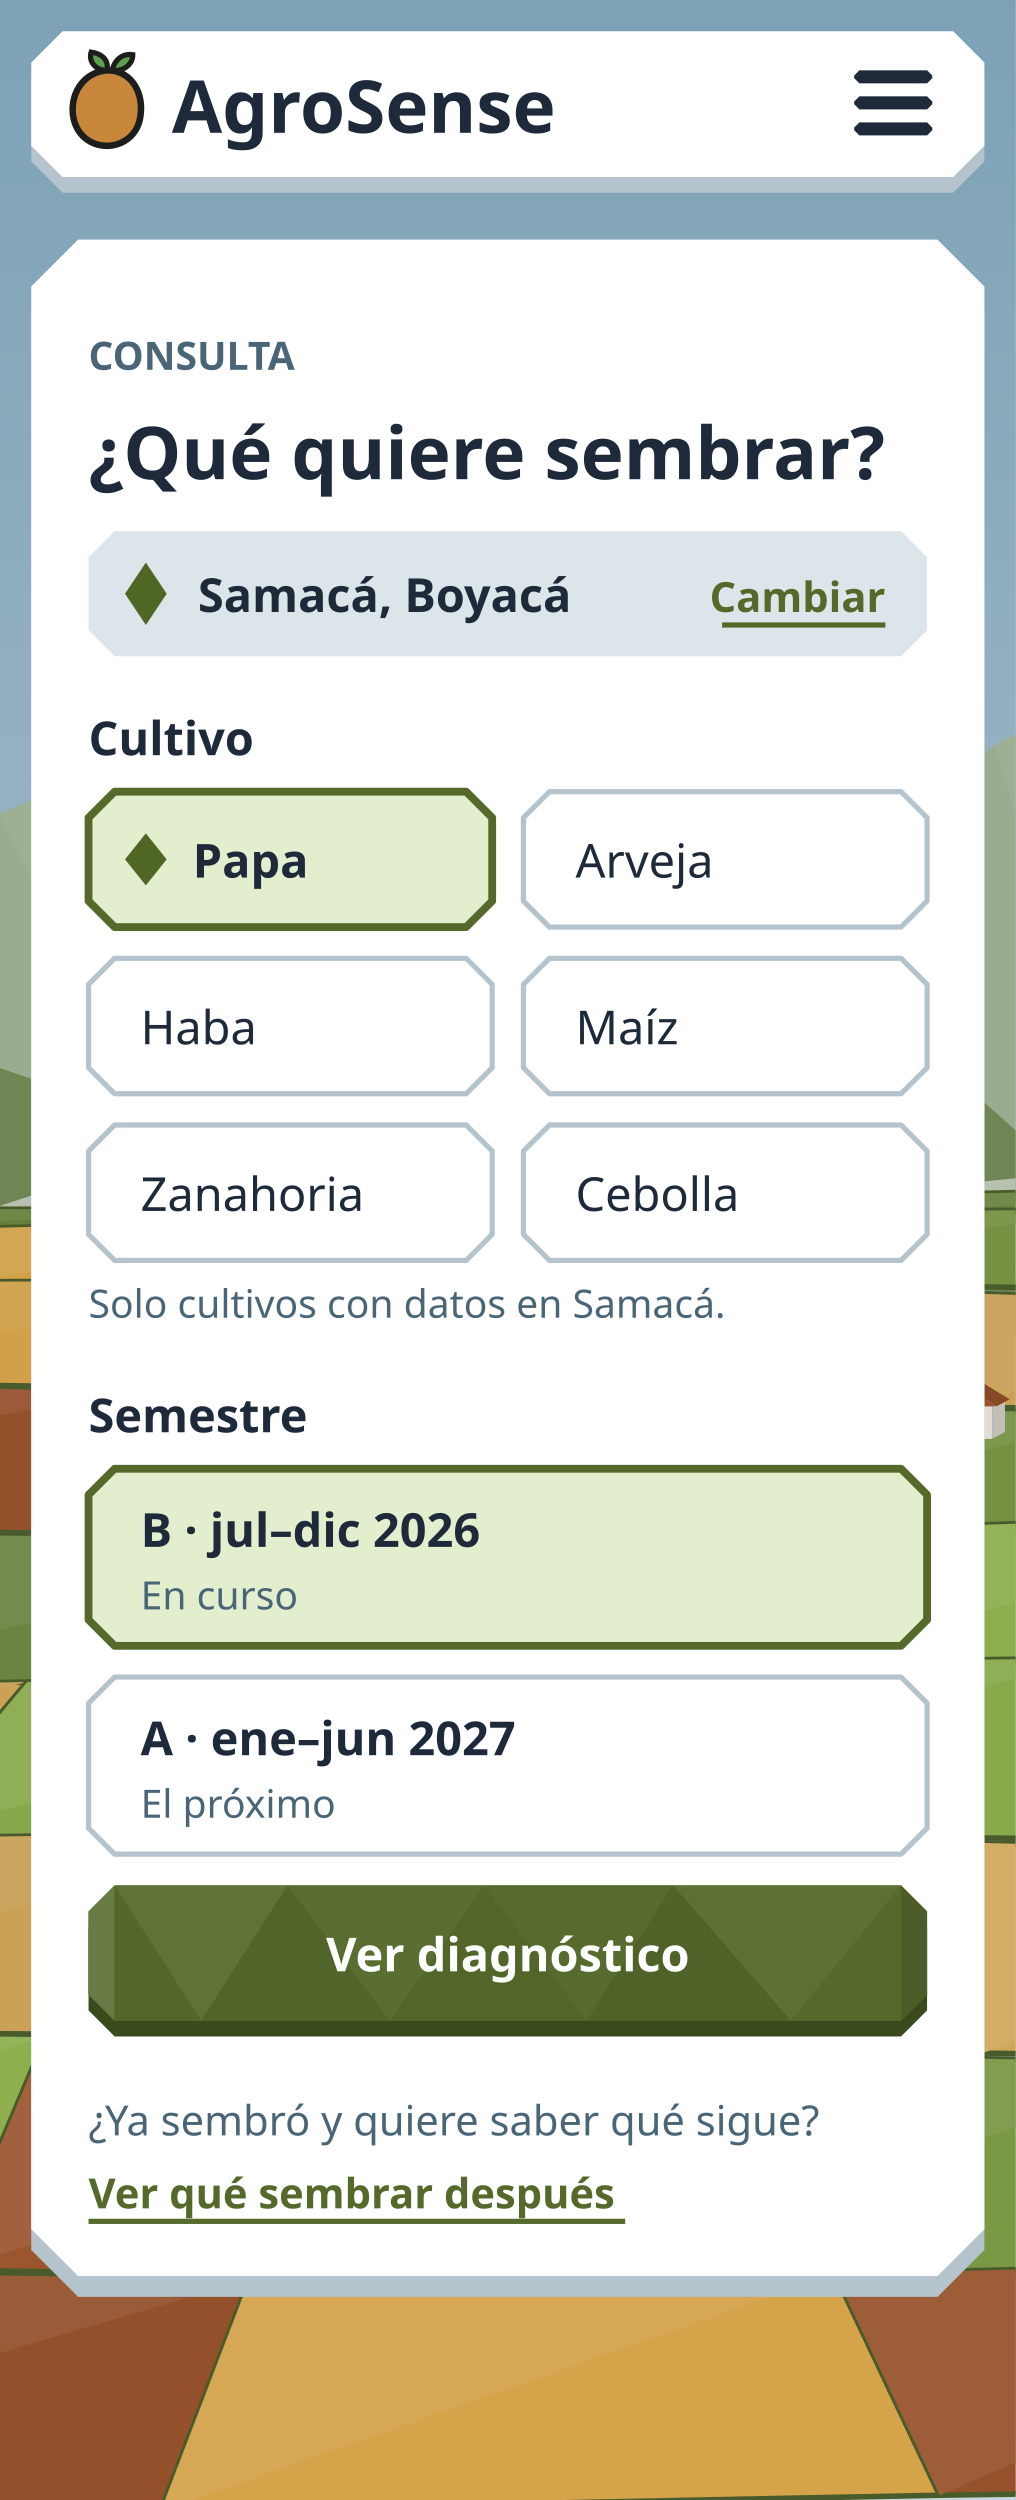
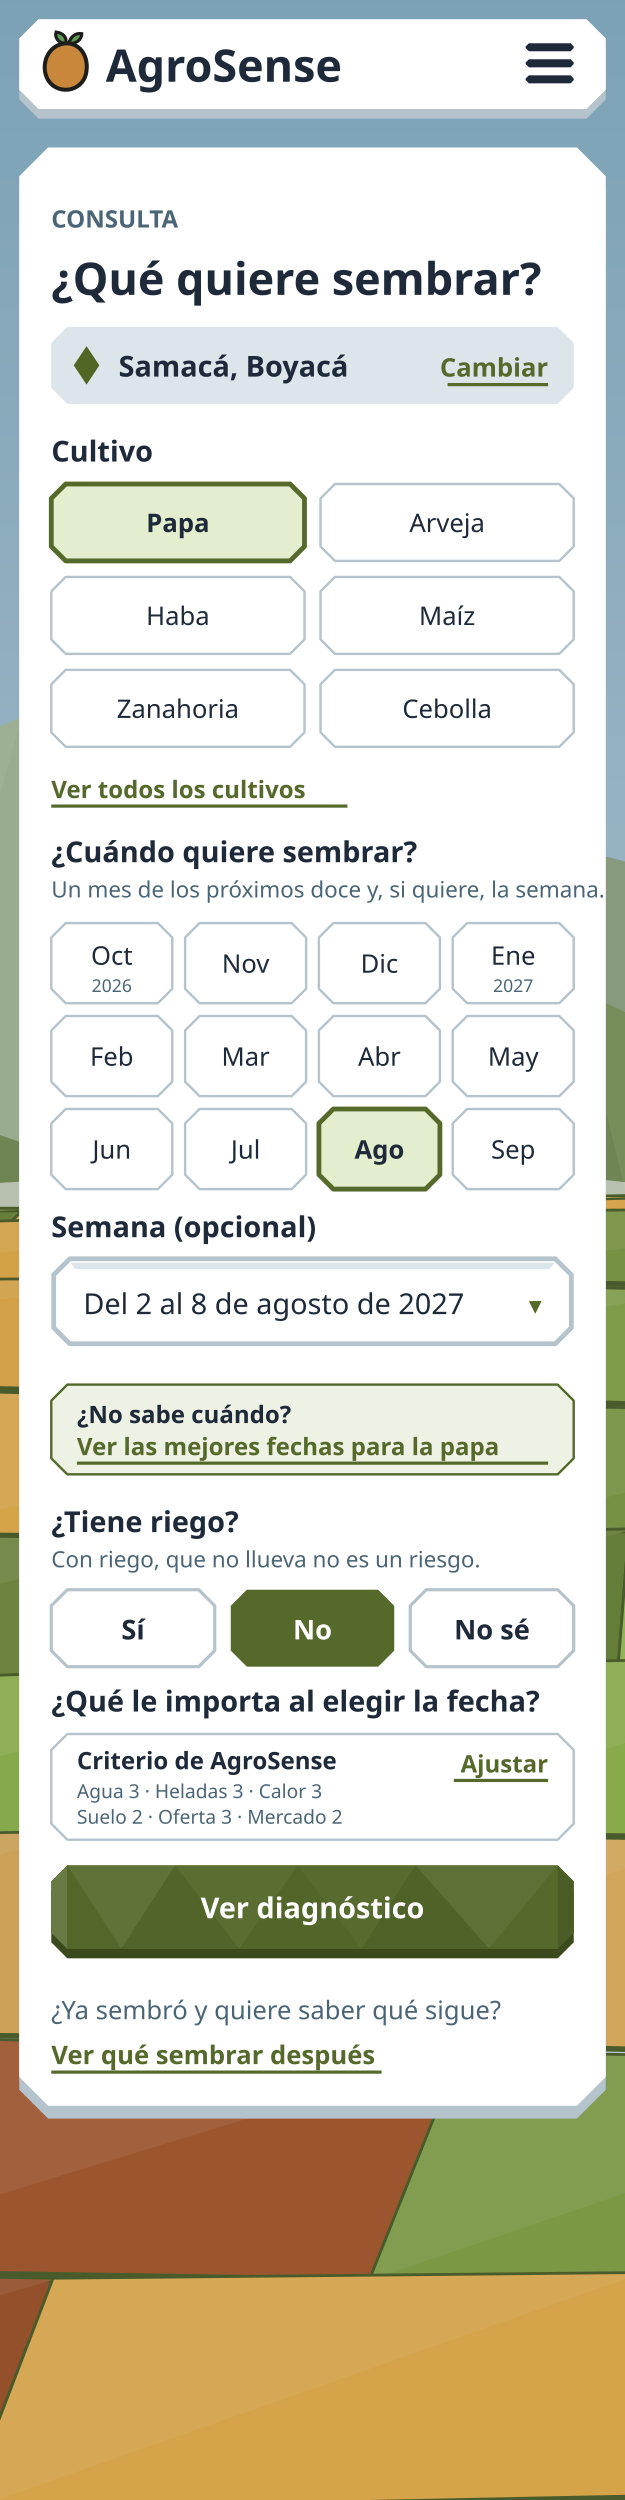
- <svg xmlns="http://www.w3.org/2000/svg" width="390" height="960" viewBox="0 0 390 960">
-   <rect width="390" height="960" fill="#8FA9B8" />
+ <svg xmlns="http://www.w3.org/2000/svg" width="390" height="1560" viewBox="0 0 390 1560">
+   <rect width="390" height="1560" fill="#8FA9B8" />
  <defs>
    <clipPath id="recorte-elegir-m">
-       <rect width="390" height="960" />
+       <rect width="390" height="1560" />
    </clipPath>
  </defs>
  <g id="fondo" clip-path="url(#recorte-elegir-m)">
-     <g transform="translate(-573 0) scale(1.06667)">
+     <g transform="translate(-1053 0) scale(1.73333)">
      <g id="cielo">
        <defs>
          <linearGradient id="cielo-municipio" x1="0" y1="0" x2="0" y2="1">
            <stop offset="0" stop-color="#86AEC3" />
            <stop offset="1" stop-color="#DCE9EF" />
          </linearGradient>
        </defs>
        <rect width="1440" height="900" fill="url(#cielo-municipio)" />
      </g>
      <g id="lejano">
        <polygon points="-40,323.828 23.078,281.624 100.291,252.631 101.238,470 -40,470" fill="#A6BA99" />
        <polygon points="100.291,252.631 196.923,295.241 295.113,347.026 295.113,470 101.238,470" fill="#92A685" />
        <polygon points="23.078,281.624 100.291,252.631 62.158,375.812" fill="#ABBF9F" />
        <polygon points="100.291,252.631 196.923,295.241 149.081,382.62" fill="#9BB18E" />
        <polygon points="295.113,347.026 343.124,289.32 377.168,253.041 379.132,470 295.113,470" fill="#A6BA99" />
        <polygon points="377.168,253.041 422.095,300.617 480.015,331.35 480.015,470 379.132,470" fill="#92A685" />
        <polygon points="343.124,289.32 377.168,253.041 361.128,379.66" fill="#ABBF9F" />
        <polygon points="377.168,253.041 422.095,300.617 400.613,385.309" fill="#9BB18E" />
        <polygon points="480.015,331.35 536.776,293.217 615.067,258.259 626.322,470 480.015,470" fill="#A6BA99" />
        <polygon points="615.067,258.259 740.813,287.113 841.45,312.333 841.45,470 626.322,470" fill="#92A685" />
        <polygon points="536.776,293.217 615.067,258.259 581.549,381.609" fill="#ABBF9F" />
        <polygon points="615.067,258.259 740.813,287.113 683.567,378.557" fill="#9BB18E" />
        <polygon points="841.45,312.333 895.352,268.271 972.155,227.161 953.343,470 841.45,470" fill="#A6BA99" />
        <polygon points="972.155,227.161 1063.47,286.417 1170.51,337.915 1170.51,470 953.343,470" fill="#92A685" />
        <polygon points="895.352,268.271 972.155,227.161 924.347,369.136" fill="#ABBF9F" />
        <polygon points="972.155,227.161 1063.47,286.417 1008.41,378.208" fill="#9BB18E" />
        <polygon points="1170.51,337.915 1236.06,252.661 1290.24,187.129 1270.45,470 1170.51,470" fill="#A6BA99" />
        <polygon points="1290.24,187.129 1387.3,263.802 1480,319.601 1480,470 1270.45,470" fill="#92A685" />
        <polygon points="1236.06,252.661 1290.24,187.129 1253.25,361.33" fill="#ABBF9F" />
        <polygon points="1290.24,187.129 1387.3,263.802 1328.88,366.901" fill="#9BB18E" />
      </g>
      <g id="medio">
        <polygon points="-40,431.055 -5.673,375.053 37.972,325.187 34.044,480 -40,480" fill="#8CA36A" />
        <polygon points="37.972,325.187 66.431,371.348 109.075,414.186 109.075,480 34.044,480" fill="#798F58" />
        <polygon points="-5.673,375.053 37.972,325.187 14.186,427.526" fill="#94A974" />
        <polygon points="37.972,325.187 66.431,371.348 50.238,425.674" fill="#81985E" />
        <polygon points="109.075,414.186 149.958,366.301 192.11,328.904 205.235,480 109.075,480" fill="#8CA36A" />
        <polygon points="192.11,328.904 268.223,380.134 331.75,431.162 331.75,480 205.235,480" fill="#798F58" />
        <polygon points="149.958,366.301 192.11,328.904 177.597,423.15" fill="#94A974" />
        <polygon points="192.11,328.904 268.223,380.134 236.729,430.067" fill="#81985E" />
        <polygon points="331.75,431.162 390.34,391.87 446.311,353.841 461.238,480 331.75,480" fill="#8CA36A" />
        <polygon points="446.311,353.841 526.648,380.898 642.202,420.555 642.202,480 461.238,480" fill="#798F58" />
        <polygon points="390.34,391.87 446.311,353.841 425.789,435.935" fill="#94A974" />
        <polygon points="446.311,353.841 526.648,380.898 493.943,430.449" fill="#81985E" />
        <polygon points="642.202,420.555 735.192,385.892 815.11,356.24 786.577,480 642.202,480" fill="#8CA36A" />
        <polygon points="815.11,356.24 881.085,387.545 931.011,432.194 931.011,480 786.577,480" fill="#798F58" />
        <polygon points="735.192,385.892 815.11,356.24 760.885,432.946" fill="#94A974" />
        <polygon points="815.11,356.24 881.085,387.545 833.831,433.773" fill="#81985E" />
        <polygon points="931.011,432.194 982.219,385.233 1038.77,353.454 1028.56,480 931.011,480" fill="#8CA36A" />
        <polygon points="1038.77,353.454 1094.96,391.859 1163.9,423.523 1163.9,480 1028.56,480" fill="#798F58" />
        <polygon points="982.219,385.233 1038.77,353.454 1005.39,432.617" fill="#94A974" />
        <polygon points="1038.77,353.454 1094.96,391.859 1061.76,435.93" fill="#81985E" />
        <polygon points="1163.9,423.523 1243.51,387.216 1348.6,353.785 1333.78,480 1163.9,480" fill="#8CA36A" />
        <polygon points="1348.6,353.785 1426.74,395.745 1480,424.761 1480,480 1333.78,480" fill="#798F58" />
        <polygon points="1243.51,387.216 1348.6,353.785 1288.65,433.608" fill="#94A974" />
        <polygon points="1348.6,353.785 1426.74,395.745 1380.26,437.873" fill="#81985E" />
      </g>
      <g id="niebla">
        <polygon points="125.305,450.328 186.828,433.803 279.112,429.672 383.7,435.869 432.918,450.328" fill="#FFFFFF" fill-opacity="0.6" />
        <polygon points="618.017,460.333 682.526,427.8 779.291,419.667 888.957,431.867 940.565,460.333" fill="#FFFFFF" fill-opacity="0.6" />
        <polygon points="463.713,458.596 553.079,428.842 687.13,421.404 839.053,432.561 910.546,458.596" fill="#FFFFFF" fill-opacity="0.6" />
        <polygon points="819.046,462.368 878.674,426.579 968.116,417.632 1069.48,431.053 1117.19,462.368" fill="#FFFFFF" fill-opacity="0.6" />
      </g>
      <g id="parcelas">
        <polygon points="227.894,430 420.268,435.049 398.189,446.673 195.996,446.266" fill="#A1C45B" stroke="#4E6129" stroke-width="2" stroke-linejoin="round" />
        <polygon points="227.894,430 420.268,435.049 195.996,446.266" fill="#A8C866" />
        <polygon points="420.268,435.049 616.808,435.456 609.681,442.064 398.189,446.673" fill="#6F8A3A" stroke="#4E6129" stroke-width="2" stroke-linejoin="round" />
        <polygon points="420.268,435.049 616.808,435.456 398.189,446.673" fill="#799248" />
        <polygon points="616.808,435.456 835.406,430.847 844.728,436.676 609.681,442.064" fill="#E9B251" stroke="#4E6129" stroke-width="2" stroke-linejoin="round" />
        <polygon points="616.808,435.456 835.406,430.847 609.681,442.064" fill="#EBB75D" />
        <polygon points="835.406,430.847 1073.67,425.459 1095.93,435.464 844.728,436.676" fill="#728D3E" stroke="#4E6129" stroke-width="2" stroke-linejoin="round" />
        <polygon points="835.406,430.847 1073.67,425.459 844.728,436.676" fill="#7C954C" />
        <polygon points="1073.67,425.459 1311.14,424.246 1341.03,439.541 1095.93,435.464" fill="#E7B660" stroke="#4E6129" stroke-width="2" stroke-linejoin="round" />
        <polygon points="1073.67,425.459 1311.14,424.246 1095.93,435.464" fill="#E9BB6B" />
        <polygon points="195.996,446.266 360.356,446.673 308.815,467.292 121.96,471.901" fill="#AA5C30" stroke="#4E6129" stroke-width="2" stroke-linejoin="round" />
        <polygon points="195.996,446.266 360.356,446.673 121.96,471.901" fill="#B0673E" />
        <polygon points="360.356,446.673 534.016,442.064 514.455,461.904 308.815,467.292" fill="#A1C45A" stroke="#4E6129" stroke-width="2" stroke-linejoin="round" />
        <polygon points="360.356,446.673 534.016,442.064 308.815,467.292" fill="#A8C866" />
        <polygon points="534.016,442.064 731.23,436.676 742.684,460.691 514.455,461.904" fill="#E5AE4A" stroke="#4E6129" stroke-width="2" stroke-linejoin="round" />
        <polygon points="534.016,442.064 731.23,436.676 514.455,461.904" fill="#E7B457" />
        <polygon points="731.23,436.676 944.598,435.464 976.536,464.768 742.684,460.691" fill="#7F9C43" stroke="#4E6129" stroke-width="2" stroke-linejoin="round" />
        <polygon points="731.23,436.676 944.598,435.464 742.684,460.691" fill="#88A350" />
        <polygon points="944.598,435.464 1151.87,439.541 1193.88,470.387 976.536,464.768" fill="#84A346" stroke="#4E6129" stroke-width="2" stroke-linejoin="round" />
        <polygon points="944.598,435.464 1151.87,439.541 976.536,464.768" fill="#8DA953" />
        <polygon points="1151.87,439.541 1336.39,445.159 1387.75,472.381 1193.88,470.387" fill="#EBBA63" stroke="#4E6129" stroke-width="2" stroke-linejoin="round" />
        <polygon points="1151.87,439.541 1336.39,445.159 1193.88,470.387" fill="#ECBF6E" />
        <polygon points="121.96,471.901 278.847,467.292 210.006,498.068 15.567,503.456" fill="#8AA84E" stroke="#4E6129" stroke-width="2" stroke-linejoin="round" />
        <polygon points="121.96,471.901 278.847,467.292 15.567,503.456" fill="#92AE5A" />
        <polygon points="278.847,467.292 454.519,461.904 428.311,496.856 210.006,498.068" fill="#A05429" stroke="#4E6129" stroke-width="2" stroke-linejoin="round" />
        <polygon points="278.847,467.292 454.519,461.904 210.006,498.068" fill="#A76038" />
        <polygon points="454.519,461.904 652.779,460.691 658.373,500.933 428.311,496.856" fill="#E4AD4A" stroke="#4E6129" stroke-width="2" stroke-linejoin="round" />
        <polygon points="454.519,461.904 652.779,460.691 428.311,496.856" fill="#E6B357" />
        <polygon points="652.779,460.691 856.664,464.768 877.273,506.551 658.373,500.933" fill="#8AA84E" stroke="#4E6129" stroke-width="2" stroke-linejoin="round" />
        <polygon points="652.779,460.691 856.664,464.768 658.373,500.933" fill="#92AE5A" />
        <polygon points="856.664,464.768 1044.04,470.387 1072.36,508.545 877.273,506.551" fill="#DDAE5B" stroke="#4E6129" stroke-width="2" stroke-linejoin="round" />
        <polygon points="856.664,464.768 1044.04,470.387 877.273,506.551" fill="#DFB466" />
        <polygon points="1044.04,470.387 1207.94,472.381 1252.86,505.082 1072.36,508.545" fill="#A7572B" stroke="#4E6129" stroke-width="2" stroke-linejoin="round" />
        <polygon points="1044.04,470.387 1207.94,472.381 1072.36,508.545" fill="#AD633A" />
        <polygon points="1207.94,472.381 1363,468.918 1441.43,499.345 1252.86,505.082" fill="#E8B04B" stroke="#4E6129" stroke-width="2" stroke-linejoin="round" />
        <polygon points="1207.94,472.381 1363,468.918 1252.86,505.082" fill="#EAB658" />
        <polygon points="15.567,503.456 184.364,498.068 111.486,542.656 -107.42,543.869" fill="#ECBC68" stroke="#4E6129" stroke-width="2" stroke-linejoin="round" />
        <polygon points="15.567,503.456 184.364,498.068 -107.42,543.869" fill="#EDC173" />
        <polygon points="184.364,498.068 377.028,496.856 343.854,546.733 111.486,542.656" fill="#E7B55F" stroke="#4E6129" stroke-width="2" stroke-linejoin="round" />
        <polygon points="184.364,498.068 377.028,496.856 111.486,542.656" fill="#E9BA6A" />
        <polygon points="377.028,496.856 581.448,500.933 566.872,552.352 343.854,546.733" fill="#A15529" stroke="#4E6129" stroke-width="2" stroke-linejoin="round" />
        <polygon points="377.028,496.856 581.448,500.933 343.854,546.733" fill="#A86138" />
        <polygon points="581.448,500.933 774.706,506.551 766.327,554.346 566.872,552.352" fill="#E8B14E" stroke="#4E6129" stroke-width="2" stroke-linejoin="round" />
        <polygon points="581.448,500.933 774.706,506.551 566.872,552.352" fill="#EAB65A" />
        <polygon points="774.706,506.551 944.147,508.545 949.668,550.882 766.327,554.346" fill="#7E9C43" stroke="#4E6129" stroke-width="2" stroke-linejoin="round" />
        <polygon points="774.706,506.551 944.147,508.545 766.327,554.346" fill="#87A350" />
        <polygon points="944.147,508.545 1099.01,505.082 1139.16,545.146 949.668,550.882" fill="#819F44" stroke="#4E6129" stroke-width="2" stroke-linejoin="round" />
        <polygon points="944.147,508.545 1099.01,505.082 949.668,550.882" fill="#8AA651" />
        <polygon points="1099.01,505.082 1261.94,499.345 1351.41,542.41 1139.16,545.146" fill="#A0C459" stroke="#4E6129" stroke-width="2" stroke-linejoin="round" />
        <polygon points="1099.01,505.082 1261.94,499.345 1139.16,545.146" fill="#A7C865" />
        <polygon points="1261.94,499.345 1448.17,496.609 1582.11,545.19 1351.41,542.41" fill="#ECBB66" stroke="#4E6129" stroke-width="2" stroke-linejoin="round" />
        <polygon points="1261.94,499.345 1448.17,496.609 1351.41,542.41" fill="#EDC071" />
        <polygon points="-107.42,543.869 88.424,542.656 11.264,601.359 -227.915,597.282" fill="#89A74B" stroke="#4E6129" stroke-width="2" stroke-linejoin="round" />
        <polygon points="-107.42,543.869 88.424,542.656 -227.915,597.282" fill="#91AD58" />
        <polygon points="88.424,542.656 297.73,546.733 239.102,606.977 11.264,601.359" fill="#6D8739" stroke="#4E6129" stroke-width="2" stroke-linejoin="round" />
        <polygon points="88.424,542.656 297.73,546.733 11.264,601.359" fill="#778F47" />
        <polygon points="297.73,546.733 497.686,552.352 443.105,608.971 239.102,606.977" fill="#A25529" stroke="#4E6129" stroke-width="2" stroke-linejoin="round" />
        <polygon points="297.73,546.733 497.686,552.352 239.102,606.977" fill="#A96138" />
        <polygon points="497.686,552.352 674.079,554.346 632.693,605.508 443.105,608.971" fill="#748E41" stroke="#4E6129" stroke-width="2" stroke-linejoin="round" />
        <polygon points="497.686,552.352 674.079,554.346 443.105,608.971" fill="#7E964E" />
        <polygon points="674.079,554.346 834.358,550.882 830.54,599.771 632.693,605.508" fill="#6C8638" stroke="#4E6129" stroke-width="2" stroke-linejoin="round" />
        <polygon points="674.079,554.346 834.358,550.882 632.693,605.508" fill="#768E46" />
        <polygon points="834.358,550.882 1000.79,545.146 1051.73,597.035 830.54,599.771" fill="#98BD50" stroke="#4E6129" stroke-width="2" stroke-linejoin="round" />
        <polygon points="834.358,550.882 1000.79,545.146 830.54,599.771" fill="#9FC25C" />
        <polygon points="1000.79,545.146 1189.98,542.41 1289.87,599.816 1051.73,597.035" fill="#86A547" stroke="#4E6129" stroke-width="2" stroke-linejoin="round" />
        <polygon points="1000.79,545.146 1189.98,542.41 1051.73,597.035" fill="#8EAB54" />
        <polygon points="1189.98,542.41 1397.61,545.19 1523.01,605.556 1289.87,599.816" fill="#809E44" stroke="#4E6129" stroke-width="2" stroke-linejoin="round" />
        <polygon points="1189.98,542.41 1397.61,545.19 1289.87,599.816" fill="#89A551" />
        <polygon points="1397.61,545.19 1602.42,550.931 1733.77,608.979 1523.01,605.556" fill="#9EC356" stroke="#4E6129" stroke-width="2" stroke-linejoin="round" />
        <polygon points="1397.61,545.19 1602.42,550.931 1523.01,605.556" fill="#A5C762" />
        <polygon points="-227.915,597.282 -10.161,601.359 -120.205,669.85 -351.669,664.232" fill="#E0AA49" stroke="#4E6129" stroke-width="2" stroke-linejoin="round" />
        <polygon points="-227.915,597.282 -10.161,601.359 -351.669,664.232" fill="#E2B056" />
        <polygon points="-10.161,601.359 196.252,606.977 87.745,671.844 -120.205,669.85" fill="#E0B05C" stroke="#4E6129" stroke-width="2" stroke-linejoin="round" />
        <polygon points="-10.161,601.359 196.252,606.977 -120.205,669.85" fill="#E2B667" />
        <polygon points="196.252,606.977 378.83,608.971 286.611,668.381 87.745,671.844" fill="#98BD50" stroke="#4E6129" stroke-width="2" stroke-linejoin="round" />
        <polygon points="196.252,606.977 378.83,608.971 87.745,671.844" fill="#9FC25C" />
        <polygon points="378.83,608.971 546.994,605.508 499.175,662.644 286.611,668.381" fill="#DDAE5B" stroke="#4E6129" stroke-width="2" stroke-linejoin="round" />
        <polygon points="378.83,608.971 546.994,605.508 286.611,668.381" fill="#DFB466" />
        <polygon points="546.994,605.508 723.416,599.771 735.625,659.908 499.175,662.644" fill="#94B74E" stroke="#4E6129" stroke-width="2" stroke-linejoin="round" />
        <polygon points="546.994,605.508 723.416,599.771 499.175,662.644" fill="#9BBC5A" />
        <polygon points="723.416,599.771 923.176,597.035 984.188,662.689 735.625,659.908" fill="#95B84E" stroke="#4E6129" stroke-width="2" stroke-linejoin="round" />
        <polygon points="723.416,599.771 923.176,597.035 735.625,659.908" fill="#9CBD5A" />
        <polygon points="923.176,597.035 1139.9,599.816 1221.95,668.429 984.188,662.689" fill="#86A547" stroke="#4E6129" stroke-width="2" stroke-linejoin="round" />
        <polygon points="923.176,597.035 1139.9,599.816 984.188,662.689" fill="#8EAB54" />
        <polygon points="1139.9,599.816 1351.61,605.556 1435.94,671.852 1221.95,668.429" fill="#6A8437" stroke="#4E6129" stroke-width="2" stroke-linejoin="round" />
        <polygon points="1139.9,599.816 1351.61,605.556 1221.95,668.429" fill="#748D45" />
        <polygon points="1351.61,605.556 1540.95,608.979 1635.03,669.81 1435.94,671.852" fill="#EBBA64" stroke="#4E6129" stroke-width="2" stroke-linejoin="round" />
        <polygon points="1351.61,605.556 1540.95,608.979 1435.94,671.852" fill="#ECBF6F" />
        <polygon points="1540.95,608.979 1711.11,606.937 1841.79,664.181 1635.03,669.81" fill="#ECBD6A" stroke="#4E6129" stroke-width="2" stroke-linejoin="round" />
        <polygon points="1540.95,608.979 1711.11,606.937 1635.03,669.81" fill="#EDC274" />
        <polygon points="-351.669,664.232 -140.537,669.85 -308.468,742.522 -521.123,740.528" fill="#E9B250" stroke="#4E6129" stroke-width="2" stroke-linejoin="round" />
        <polygon points="-351.669,664.232 -140.537,669.85 -521.123,740.528" fill="#EBB75C" />
        <polygon points="-140.537,669.85 47.082,671.844 -95.245,739.059 -308.468,742.522" fill="#E9B455" stroke="#4E6129" stroke-width="2" stroke-linejoin="round" />
        <polygon points="-140.537,669.85 47.082,671.844 -308.468,742.522" fill="#EBB961" />
        <polygon points="47.082,671.844 225.617,668.381 138.394,733.322 -95.245,739.059" fill="#95B84E" stroke="#4E6129" stroke-width="2" stroke-linejoin="round" />
        <polygon points="47.082,671.844 225.617,668.381 -95.245,739.059" fill="#9CBD5A" />
        <polygon points="225.617,668.381 417.85,662.644 393.526,730.586 138.394,733.322" fill="#96B94F" stroke="#4E6129" stroke-width="2" stroke-linejoin="round" />
        <polygon points="225.617,668.381 417.85,662.644 138.394,733.322" fill="#9DBE5B" />
        <polygon points="417.85,662.644 633.968,659.908 651.469,733.367 393.526,730.586" fill="#DDAE5B" stroke="#4E6129" stroke-width="2" stroke-linejoin="round" />
        <polygon points="417.85,662.644 633.968,659.908 393.526,730.586" fill="#DFB466" />
        <polygon points="633.968,659.908 862.2,662.689 890.955,739.107 651.469,733.367" fill="#E4B35E" stroke="#4E6129" stroke-width="2" stroke-linejoin="round" />
        <polygon points="633.968,659.908 862.2,662.689 651.469,733.367" fill="#E6B869" />
        <polygon points="862.2,662.689 1079.63,668.429 1107.69,742.53 890.955,739.107" fill="#E5B55F" stroke="#4E6129" stroke-width="2" stroke-linejoin="round" />
        <polygon points="862.2,662.689 1079.63,668.429 890.955,739.107" fill="#E7BA6A" />
        <polygon points="1079.63,668.429 1273.29,671.852 1318.29,740.488 1107.69,742.53" fill="#DBA647" stroke="#4E6129" stroke-width="2" stroke-linejoin="round" />
        <polygon points="1079.63,668.429 1273.29,671.852 1107.69,742.53" fill="#DEAC54" />
        <polygon points="1273.29,671.852 1452.05,669.81 1545.01,734.859 1318.29,740.488" fill="#E9B24F" stroke="#4E6129" stroke-width="2" stroke-linejoin="round" />
        <polygon points="1273.29,671.852 1452.05,669.81 1318.29,740.488" fill="#EBB75B" />
        <polygon points="1452.05,669.81 1638.48,664.181 1795.3,730.818 1545.01,734.859" fill="#E9B760" stroke="#4E6129" stroke-width="2" stroke-linejoin="round" />
        <polygon points="1452.05,669.81 1638.48,664.181 1545.01,734.859" fill="#EBBC6B" />
        <polygon points="1638.48,664.181 1848.11,660.14 2054.92,732.08 1795.3,730.818" fill="#99BD50" stroke="#4E6129" stroke-width="2" stroke-linejoin="round" />
        <polygon points="1638.48,664.181 1848.11,660.14 1795.3,730.818" fill="#A0C25C" />
        <polygon points="-521.123,740.528 -328.036,742.522 -512.997,817.187 -748.546,820.651" fill="#84A245" stroke="#4E6129" stroke-width="2" stroke-linejoin="round" />
        <polygon points="-521.123,740.528 -328.036,742.522 -748.546,820.651" fill="#8DA952" />
        <polygon points="-328.036,742.522 -134.38,739.059 -253.546,811.45 -512.997,817.187" fill="#A3552A" stroke="#4E6129" stroke-width="2" stroke-linejoin="round" />
        <polygon points="-328.036,742.522 -134.38,739.059 -512.997,817.187" fill="#A96139" />
        <polygon points="-134.38,739.059 79.691,733.322 18.506,808.715 -253.546,811.45" fill="#DBA647" stroke="#4E6129" stroke-width="2" stroke-linejoin="round" />
        <polygon points="-134.38,739.059 79.691,733.322 -253.546,811.45" fill="#DEAC54" />
        <polygon points="79.691,733.322 315.256,730.586 280.274,811.495 18.506,808.715" fill="#9EC255" stroke="#4E6129" stroke-width="2" stroke-linejoin="round" />
        <polygon points="79.691,733.322 315.256,730.586 18.506,808.715" fill="#A5C661" />
        <polygon points="315.256,730.586 553.631,733.367 518.327,817.236 280.274,811.495" fill="#9ABE51" stroke="#4E6129" stroke-width="2" stroke-linejoin="round" />
        <polygon points="315.256,730.586 553.631,733.367 280.274,811.495" fill="#A1C35D" />
        <polygon points="553.631,733.367 773.55,739.107 741.038,820.658 518.327,817.236" fill="#AA5B2F" stroke="#4E6129" stroke-width="2" stroke-linejoin="round" />
        <polygon points="553.631,733.367 773.55,739.107 518.327,817.236" fill="#B0663E" />
        <polygon points="773.55,739.107 970.713,742.53 970.886,818.616 741.038,820.658" fill="#85A446" stroke="#4E6129" stroke-width="2" stroke-linejoin="round" />
        <polygon points="773.55,739.107 970.713,742.53 741.038,820.658" fill="#8EAA53" />
        <polygon points="970.713,742.53 1161.74,740.488 1223.79,812.987 970.886,818.616" fill="#6A8337" stroke="#4E6129" stroke-width="2" stroke-linejoin="round" />
        <polygon points="970.713,742.53 1161.74,740.488 970.886,818.616" fill="#748C45" />
        <polygon points="1161.74,740.488 1368.9,734.859 1494.46,808.946 1223.79,812.987" fill="#E6AF4A" stroke="#4E6129" stroke-width="2" stroke-linejoin="round" />
        <polygon points="1161.74,740.488 1368.9,734.859 1223.79,812.987" fill="#E8B557" />
        <polygon points="1368.9,734.859 1599.63,730.818 1761.29,810.209 1494.46,808.946" fill="#6B8538" stroke="#4E6129" stroke-width="2" stroke-linejoin="round" />
        <polygon points="1368.9,734.859 1599.63,730.818 1494.46,808.946" fill="#758E46" />
        <polygon points="1599.63,730.818 1839.68,732.08 2006.19,815.614 1761.29,810.209" fill="#6A8437" stroke="#4E6129" stroke-width="2" stroke-linejoin="round" />
        <polygon points="1599.63,730.818 1839.68,732.08 1761.29,810.209" fill="#748D45" />
        <polygon points="1839.68,732.08 2066.25,737.485 2231.24,820.192 2006.19,815.614" fill="#9E5328" stroke="#4E6129" stroke-width="2" stroke-linejoin="round" />
        <polygon points="1839.68,732.08 2066.25,737.485 2006.19,815.614" fill="#A55F37" />
        <polygon points="-748.546,820.651 -532.009,817.187 -678.996,896.736 -962.726,902.473" fill="#DAA647" stroke="#4E6129" stroke-width="2" stroke-linejoin="round" />
        <polygon points="-748.546,820.651 -532.009,817.187 -962.726,902.473" fill="#DDAC54" />
        <polygon points="-532.009,817.187 -291.571,811.45 -398.848,894 -678.996,896.736" fill="#A0C358" stroke="#4E6129" stroke-width="2" stroke-linejoin="round" />
        <polygon points="-532.009,817.187 -291.571,811.45 -678.996,896.736" fill="#A7C764" />
        <polygon points="-291.571,811.45 -38.531,808.715 -140.524,896.781 -398.848,894" fill="#88A74B" stroke="#4E6129" stroke-width="2" stroke-linejoin="round" />
        <polygon points="-291.571,811.45 -38.531,808.715 -398.848,894" fill="#90AD58" />
        <polygon points="-38.531,808.715 204.225,811.495 97.801,902.521 -140.524,896.781" fill="#AC6036" stroke="#4E6129" stroke-width="2" stroke-linejoin="round" />
        <polygon points="-38.531,808.715 204.225,811.495 -140.524,896.781" fill="#B26B44" />
        <polygon points="204.225,811.495 423.266,817.236 336.337,905.944 97.801,902.521" fill="#708B3B" stroke="#4E6129" stroke-width="2" stroke-linejoin="round" />
        <polygon points="204.225,811.495 423.266,817.236 97.801,902.521" fill="#7A9349" />
        <polygon points="423.266,817.236 626.965,820.658 595.101,903.902 336.337,905.944" fill="#A05429" stroke="#4E6129" stroke-width="2" stroke-linejoin="round" />
        <polygon points="423.266,817.236 626.965,820.658 336.337,905.944" fill="#A76038" />
        <polygon points="626.965,820.658 837.8,818.616 875.513,898.273 595.101,903.902" fill="#E8B04C" stroke="#4E6129" stroke-width="2" stroke-linejoin="round" />
        <polygon points="626.965,820.658 837.8,818.616 595.101,903.902" fill="#EAB659" />
        <polygon points="837.8,818.616 1071.69,812.987 1159.09,894.232 875.513,898.273" fill="#A5572A" stroke="#4E6129" stroke-width="2" stroke-linejoin="round" />
        <polygon points="837.8,818.616 1071.69,812.987 875.513,898.273" fill="#AB6339" />
        <polygon points="1071.69,812.987 1323.35,808.946 1424.44,895.494 1159.09,894.232" fill="#A95A2E" stroke="#4E6129" stroke-width="2" stroke-linejoin="round" />
        <polygon points="1071.69,812.987 1323.35,808.946 1159.09,894.232" fill="#AF663D" />
        <polygon points="1323.35,808.946 1571.17,810.209 1666.92,900.899 1424.44,895.494" fill="#779145" stroke="#4E6129" stroke-width="2" stroke-linejoin="round" />
        <polygon points="1323.35,808.946 1571.17,810.209 1424.44,895.494" fill="#819952" />
        <polygon points="1571.17,810.209 1797.06,815.614 1902.93,905.478 1666.92,900.899" fill="#6B8538" stroke="#4E6129" stroke-width="2" stroke-linejoin="round" />
        <polygon points="1571.17,810.209 1797.06,815.614 1666.92,900.899" fill="#758E46" />
        <polygon points="1797.06,815.614 2003.09,820.192 2154.8,905.02 1902.93,905.478" fill="#84A346" stroke="#4E6129" stroke-width="2" stroke-linejoin="round" />
        <polygon points="1797.06,815.614 2003.09,820.192 1902.93,905.478" fill="#8DA953" />
        <polygon points="2003.09,820.192 2209.61,819.734 2430.3,899.947 2154.8,905.02" fill="#9FC357" stroke="#4E6129" stroke-width="2" stroke-linejoin="round" />
        <polygon points="2003.09,820.192 2209.61,819.734 2154.8,905.02" fill="#A6C763" />
      </g>
      <g id="pueblo">
        <polygon points="960,495.2 988.8,495.2 988.8,512 960,512" fill="#F6F1E6" />
        <polygon points="988.8,495.2 995.4,491.6 995.4,508.4 988.8,512" fill="#D4CFC6" />
        <polygon points="957.6,495.2 974.4,485 991.2,495.2" fill="#A8582B" />
        <polygon points="974.4,485 991.2,495.2 997.8,491.6 981,481.4" fill="#924B24" />
        <polygon points="971.52,503 977.28,503 977.28,512 971.52,512" fill="#753C1D" />
        <polygon points="1012,506.56 1035.04,506.56 1035.04,520 1012,520" fill="#F6F1E6" />
        <polygon points="1035.04,506.56 1040.32,503.68 1040.32,517.12 1035.04,520" fill="#D4CFC6" />
        <polygon points="1010.08,506.56 1023.52,498.4 1036.96,506.56" fill="#A8582B" />
        <polygon points="1023.52,498.4 1036.96,506.56 1042.24,503.68 1028.8,495.52" fill="#924B24" />
        <polygon points="1021.22,512.8 1025.82,512.8 1025.82,520 1021.22,520" fill="#753C1D" />
        <polygon points="915.8,507.72 940.28,507.72 940.28,522 915.8,522" fill="#F6F1E6" />
        <polygon points="940.28,507.72 945.89,504.66 945.89,518.94 940.28,522" fill="#D4CFC6" />
        <polygon points="913.76,507.72 928.04,499.05 942.32,507.72" fill="#A8582B" />
        <polygon points="928.04,499.05 942.32,507.72 947.93,504.66 933.65,495.99" fill="#924B24" />
        <polygon points="925.592,514.35 930.488,514.35 930.488,522 925.592,522" fill="#753C1D" />
        <polygon points="1056.2,504.24 1076.36,504.24 1076.36,516 1056.2,516" fill="#F6F1E6" />
        <polygon points="1076.36,504.24 1080.98,501.72 1080.98,513.48 1076.36,516" fill="#D4CFC6" />
        <polygon points="1054.52,504.24 1066.28,497.1 1078.04,504.24" fill="#A8582B" />
        <polygon points="1066.28,497.1 1078.04,504.24 1082.66,501.72 1070.9,494.58" fill="#924B24" />
        <polygon points="1064.26,509.7 1068.3,509.7 1068.3,516 1064.26,516" fill="#753C1D" />
        <polygon points="874.2,506.24 894.36,506.24 894.36,518 874.2,518" fill="#F6F1E6" />
        <polygon points="894.36,506.24 898.98,503.72 898.98,515.48 894.36,518" fill="#D4CFC6" />
        <polygon points="872.52,506.24 884.28,499.1 896.04,506.24" fill="#A8582B" />
        <polygon points="884.28,499.1 896.04,506.24 900.66,503.72 888.9,496.58" fill="#924B24" />
        <polygon points="882.264,511.7 886.296,511.7 886.296,518 882.264,518" fill="#753C1D" />
        <polygon points="971.6,480.8 1000.4,480.8 1000.4,500 971.6,500" fill="#F6F1E6" />
        <polygon points="969.2,480.8 986,470.24 1002.8,480.8" fill="#A8582B" />
        <polygon points="981.68,454.4 990.32,454.4 990.32,476 981.68,476" fill="#FFFFFF" />
        <polygon points="980.24,454.4 986,443.36 991.76,454.4" fill="#924B24" />
        <polygon points="982.64,489.44 986,486.08 989.36,489.44 989.36,500 982.64,500" fill="#753C1D" />
      </g>
      <g id="lote-resaltado">
        <polygon points="923.176,597.035 1139.9,599.816 1221.95,668.429 984.188,662.689" fill="none" stroke="#F0913A" stroke-width="6" stroke-linejoin="round" />
      </g>
    </g>
-     <rect width="390" height="960" fill="#1E2A3A" fill-opacity="0.1" />
+     <rect width="390" height="1560" fill="#1E2A3A" fill-opacity="0.1" />
  </g>
  <g id="barra" transform="translate(0 0)">
    <polygon points="24,18 366,18 378,30 378,62 366,74 24,74 12,62 12,30" fill="#B4C3CC" />
    <polygon points="24,12 366,12 378,24 378,56 366,68 24,68 12,56 12,24" fill="#FFFFFF" />
    <g id="marca" transform="translate(26 18)">
      <path d="M16 9c9 .6 13 9 12 17-.8 8-7 12-13 12S3 34 2 26C1 17 7 9 16 9z" fill="#C8873A" stroke="#1D1D1B" stroke-width="2.5" />
      <path d="M15 9c-5 0-7-4-6-7 4 .6 7 3 6 7zm2 0c4 .6 8-2 8-6-4-.6-7 2-8 6z" fill="#5FA052" stroke="#1D1D1B" stroke-width="2" />
      <text x="40" y="33" font-family="Fredoka" font-weight="600" font-size="28" fill="#1E2A3A" text-anchor="start">AgroSense</text>
    </g>
    <polygon points="330,27 356,27 358,29 358,30 356,32 330,32 328,30 328,29" fill="#1E2A3A" />
    <polygon points="330,37 356,37 358,39 358,40 356,42 330,42 328,40 328,39" fill="#1E2A3A" />
    <polygon points="330,47 356,47 358,49 358,50 356,52 330,52 328,50 328,49" fill="#1E2A3A" />
  </g>
  <g id="tarjeta" transform="translate(12 92)">
-     <polygon points="18,8 348,8 366,26 366,772 348,790 18,790 0,772 0,26" fill="#B4C3CC" />
-     <polygon points="18,0 348,0 366,18 366,764 348,782 18,782 0,764 0,18" fill="#FFFFFF" />
+     <polygon points="18,8 348,8 366,26 366,1212 348,1230 18,1230 0,1212 0,26" fill="#B4C3CC" />
+     <polygon points="18,0 348,0 366,18 366,1204 348,1222 18,1222 0,1204 0,18" fill="#FFFFFF" />
  </g>
  <g id="contenido" transform="translate(12 92)">
-     <text x="22" y="50" font-family="Atkinson Hyperlegible" font-weight="700" font-size="15" fill="#4A6576" text-anchor="start">CONSULTA</text>
-     <text x="22" y="92" font-family="Fredoka" font-weight="600" font-size="28" fill="#1E2A3A" text-anchor="start">¿Qué quiere sembrar?</text>
-     <polygon points="32,112 334,112 344,122 344,150 334,160 32,160 22,150 22,122" fill="#DCE5EA" />
-     <polygon points="44,124 52,136 44,148 36,136" fill="#4F6624" />
-     <text x="64" y="143" font-family="Atkinson Hyperlegible" font-weight="700" font-size="18" fill="#1E2A3A" text-anchor="start">Samacá, Boyacá</text>
-     <text x="328" y="143" font-family="Atkinson Hyperlegible" font-weight="700" font-size="16" fill="#55692B" text-anchor="end">Cambiar</text>
-     <rect x="265.28" y="147" width="62.72" height="2" fill="#55692B" />
-     <text x="22" y="198" font-family="Atkinson Hyperlegible" font-weight="700" font-size="18" fill="#1E2A3A" text-anchor="start">Cultivo</text>
-     <polygon points="32,212 167,212 177,222 177,254 167,264 32,264 22,254 22,222" fill="#E3EECF" stroke="#55692B" stroke-width="3" stroke-linejoin="round" />
-     <polygon points="44,228 52,238 44,248 36,238" fill="#4F6624" />
-     <text x="62" y="245" font-family="Atkinson Hyperlegible" font-weight="700" font-size="18" fill="#1E2A3A" text-anchor="start">Papa</text>
-     <polygon points="199,212 334,212 344,222 344,254 334,264 199,264 189,254 189,222" fill="#FFFFFF" stroke="#B4C3CC" stroke-width="2" stroke-linejoin="round" />
-     <text x="209" y="245" font-family="Atkinson Hyperlegible" font-weight="400" font-size="18" fill="#1E2A3A" text-anchor="start">Arveja</text>
-     <polygon points="32,276 167,276 177,286 177,318 167,328 32,328 22,318 22,286" fill="#FFFFFF" stroke="#B4C3CC" stroke-width="2" stroke-linejoin="round" />
-     <text x="42" y="309" font-family="Atkinson Hyperlegible" font-weight="400" font-size="18" fill="#1E2A3A" text-anchor="start">Haba</text>
-     <polygon points="199,276 334,276 344,286 344,318 334,328 199,328 189,318 189,286" fill="#FFFFFF" stroke="#B4C3CC" stroke-width="2" stroke-linejoin="round" />
-     <text x="209" y="309" font-family="Atkinson Hyperlegible" font-weight="400" font-size="18" fill="#1E2A3A" text-anchor="start">Maíz</text>
-     <polygon points="32,340 167,340 177,350 177,382 167,392 32,392 22,382 22,350" fill="#FFFFFF" stroke="#B4C3CC" stroke-width="2" stroke-linejoin="round" />
-     <text x="42" y="373" font-family="Atkinson Hyperlegible" font-weight="400" font-size="18" fill="#1E2A3A" text-anchor="start">Zanahoria</text>
-     <polygon points="199,340 334,340 344,350 344,382 334,392 199,392 189,382 189,350" fill="#FFFFFF" stroke="#B4C3CC" stroke-width="2" stroke-linejoin="round" />
-     <text x="209" y="373" font-family="Atkinson Hyperlegible" font-weight="400" font-size="18" fill="#1E2A3A" text-anchor="start">Cebolla</text>
-     <text x="22" y="414" font-family="Atkinson Hyperlegible" font-weight="400" font-size="15" fill="#4A6576" text-anchor="start">Solo cultivos con datos en Samacá.</text>
-     <text x="22" y="458" font-family="Atkinson Hyperlegible" font-weight="700" font-size="18" fill="#1E2A3A" text-anchor="start">Semestre</text>
-     <polygon points="32,472 334,472 344,482 344,530 334,540 32,540 22,530 22,482" fill="#E3EECF" stroke="#55692B" stroke-width="3" stroke-linejoin="round" />
-     <text x="42" y="502" font-family="Atkinson Hyperlegible" font-weight="700" font-size="18" fill="#1E2A3A" text-anchor="start">B · jul–dic 2026</text>
-     <text x="42" y="526" font-family="Atkinson Hyperlegible" font-weight="400" font-size="15" fill="#4A6576" text-anchor="start">En curso</text>
-     <polygon points="32,552 334,552 344,562 344,610 334,620 32,620 22,610 22,562" fill="#FFFFFF" stroke="#B4C3CC" stroke-width="2" stroke-linejoin="round" />
-     <text x="42" y="582" font-family="Atkinson Hyperlegible" font-weight="700" font-size="18" fill="#1E2A3A" text-anchor="start">A · ene–jun 2027</text>
-     <text x="42" y="606" font-family="Atkinson Hyperlegible" font-weight="400" font-size="15" fill="#4A6576" text-anchor="start">El próximo</text>
-     <g id="boton-primary" transform="translate(22 632)">
-       <polygon points="10,6 312,6 322,16 322,48 312,58 10,58 0,48 0,16" fill="#3A4A1D" />
-       <polygon points="10,0 312,0 322,10 322,42 312,52 10,52 0,42 0,10" fill="#55692B" />
+     <text x="20" y="50" font-family="Atkinson Hyperlegible" font-weight="700" font-size="15" fill="#4A6576" text-anchor="start">CONSULTA</text>
+     <text x="20" y="92" font-family="Fredoka" font-weight="600" font-size="28" fill="#1E2A3A" text-anchor="start">¿Qué quiere sembrar?</text>
+     <polygon points="30,112 336,112 346,122 346,150 336,160 30,160 20,150 20,122" fill="#DCE5EA" />
+     <polygon points="42,124 50,136 42,148 34,136" fill="#4F6624" />
+     <text x="62" y="143" font-family="Atkinson Hyperlegible" font-weight="700" font-size="18" fill="#1E2A3A" text-anchor="start">Samacá, Boyacá</text>
+     <text x="330" y="143" font-family="Atkinson Hyperlegible" font-weight="700" font-size="16" fill="#55692B" text-anchor="end">Cambiar</text>
+     <rect x="267.28" y="147" width="62.72" height="2" fill="#55692B" />
+     <text x="20" y="196" font-family="Atkinson Hyperlegible" font-weight="700" font-size="18" fill="#1E2A3A" text-anchor="start">Cultivo</text>
+     <polygon points="29,210 169,210 178,219 178,249 169,258 29,258 20,249 20,219" fill="#E3EECF" stroke="#55692B" stroke-width="3" stroke-linejoin="round" />
+     <text x="99" y="240" font-family="Atkinson Hyperlegible" font-weight="700" font-size="16" fill="#1E2A3A" text-anchor="middle">Papa</text>
+     <polygon points="197,210 337,210 346,219 346,249 337,258 197,258 188,249 188,219" fill="#FFFFFF" stroke="#B4C3CC" stroke-width="1.5" stroke-linejoin="round" />
+     <text x="267" y="240" font-family="Atkinson Hyperlegible" font-weight="400" font-size="16" fill="#1E2A3A" text-anchor="middle">Arveja</text>
+     <polygon points="29,268 169,268 178,277 178,307 169,316 29,316 20,307 20,277" fill="#FFFFFF" stroke="#B4C3CC" stroke-width="1.5" stroke-linejoin="round" />
+     <text x="99" y="298" font-family="Atkinson Hyperlegible" font-weight="400" font-size="16" fill="#1E2A3A" text-anchor="middle">Haba</text>
+     <polygon points="197,268 337,268 346,277 346,307 337,316 197,316 188,307 188,277" fill="#FFFFFF" stroke="#B4C3CC" stroke-width="1.5" stroke-linejoin="round" />
+     <text x="267" y="298" font-family="Atkinson Hyperlegible" font-weight="400" font-size="16" fill="#1E2A3A" text-anchor="middle">Maíz</text>
+     <polygon points="29,326 169,326 178,335 178,365 169,374 29,374 20,365 20,335" fill="#FFFFFF" stroke="#B4C3CC" stroke-width="1.5" stroke-linejoin="round" />
+     <text x="99" y="356" font-family="Atkinson Hyperlegible" font-weight="400" font-size="16" fill="#1E2A3A" text-anchor="middle">Zanahoria</text>
+     <polygon points="197,326 337,326 346,335 346,365 337,374 197,374 188,365 188,335" fill="#FFFFFF" stroke="#B4C3CC" stroke-width="1.5" stroke-linejoin="round" />
+     <text x="267" y="356" font-family="Atkinson Hyperlegible" font-weight="400" font-size="16" fill="#1E2A3A" text-anchor="middle">Cebolla</text>
+     <text x="20" y="406" font-family="Atkinson Hyperlegible" font-weight="700" font-size="15" fill="#55692B" text-anchor="start">Ver todos los cultivos</text>
+     <rect x="20" y="410" width="184.8" height="2" fill="#55692B" />
+     <text x="20" y="446" font-family="Atkinson Hyperlegible" font-weight="700" font-size="18" fill="#1E2A3A" text-anchor="start">¿Cuándo quiere sembrar?</text>
+     <text x="20" y="468" font-family="Atkinson Hyperlegible" font-weight="400" font-size="14" fill="#4A6576" text-anchor="start">Un mes de los próximos doce y, si quiere, la semana.</text>
+     <polygon points="29,484 86.5,484 95.5,493 95.5,525 86.5,534 29,534 20,525 20,493" fill="#FFFFFF" stroke="#B4C3CC" stroke-width="1.5" stroke-linejoin="round" />
+     <text x="57.75" y="510" font-family="Atkinson Hyperlegible" font-weight="400" font-size="16" fill="#1E2A3A" text-anchor="middle">Oct</text>
+     <text x="57.75" y="527" font-family="Atkinson Hyperlegible" font-weight="400" font-size="11" fill="#4A6576" text-anchor="middle">2026</text>
+     <polygon points="112.5,484 170,484 179,493 179,525 170,534 112.5,534 103.5,525 103.5,493" fill="#FFFFFF" stroke="#B4C3CC" stroke-width="1.5" stroke-linejoin="round" />
+     <text x="141.25" y="515" font-family="Atkinson Hyperlegible" font-weight="400" font-size="16" fill="#1E2A3A" text-anchor="middle">Nov</text>
+     <polygon points="196,484 253.5,484 262.5,493 262.5,525 253.5,534 196,534 187,525 187,493" fill="#FFFFFF" stroke="#B4C3CC" stroke-width="1.5" stroke-linejoin="round" />
+     <text x="224.75" y="515" font-family="Atkinson Hyperlegible" font-weight="400" font-size="16" fill="#1E2A3A" text-anchor="middle">Dic</text>
+     <polygon points="279.5,484 337,484 346,493 346,525 337,534 279.5,534 270.5,525 270.5,493" fill="#FFFFFF" stroke="#B4C3CC" stroke-width="1.5" stroke-linejoin="round" />
+     <text x="308.25" y="510" font-family="Atkinson Hyperlegible" font-weight="400" font-size="16" fill="#1E2A3A" text-anchor="middle">Ene</text>
+     <text x="308.25" y="527" font-family="Atkinson Hyperlegible" font-weight="400" font-size="11" fill="#4A6576" text-anchor="middle">2027</text>
+     <polygon points="29,542 86.5,542 95.5,551 95.5,583 86.5,592 29,592 20,583 20,551" fill="#FFFFFF" stroke="#B4C3CC" stroke-width="1.5" stroke-linejoin="round" />
+     <text x="57.75" y="573" font-family="Atkinson Hyperlegible" font-weight="400" font-size="16" fill="#1E2A3A" text-anchor="middle">Feb</text>
+     <polygon points="112.5,542 170,542 179,551 179,583 170,592 112.5,592 103.5,583 103.5,551" fill="#FFFFFF" stroke="#B4C3CC" stroke-width="1.5" stroke-linejoin="round" />
+     <text x="141.25" y="573" font-family="Atkinson Hyperlegible" font-weight="400" font-size="16" fill="#1E2A3A" text-anchor="middle">Mar</text>
+     <polygon points="196,542 253.5,542 262.5,551 262.5,583 253.5,592 196,592 187,583 187,551" fill="#FFFFFF" stroke="#B4C3CC" stroke-width="1.5" stroke-linejoin="round" />
+     <text x="224.75" y="573" font-family="Atkinson Hyperlegible" font-weight="400" font-size="16" fill="#1E2A3A" text-anchor="middle">Abr</text>
+     <polygon points="279.5,542 337,542 346,551 346,583 337,592 279.5,592 270.5,583 270.5,551" fill="#FFFFFF" stroke="#B4C3CC" stroke-width="1.5" stroke-linejoin="round" />
+     <text x="308.25" y="573" font-family="Atkinson Hyperlegible" font-weight="400" font-size="16" fill="#1E2A3A" text-anchor="middle">May</text>
+     <polygon points="29,600 86.5,600 95.5,609 95.5,641 86.5,650 29,650 20,641 20,609" fill="#FFFFFF" stroke="#B4C3CC" stroke-width="1.5" stroke-linejoin="round" />
+     <text x="57.75" y="631" font-family="Atkinson Hyperlegible" font-weight="400" font-size="16" fill="#1E2A3A" text-anchor="middle">Jun</text>
+     <polygon points="112.5,600 170,600 179,609 179,641 170,650 112.5,650 103.5,641 103.5,609" fill="#FFFFFF" stroke="#B4C3CC" stroke-width="1.5" stroke-linejoin="round" />
+     <text x="141.25" y="631" font-family="Atkinson Hyperlegible" font-weight="400" font-size="16" fill="#1E2A3A" text-anchor="middle">Jul</text>
+     <polygon points="196,600 253.5,600 262.5,609 262.5,641 253.5,650 196,650 187,641 187,609" fill="#E3EECF" stroke="#55692B" stroke-width="3" stroke-linejoin="round" />
+     <text x="224.75" y="631" font-family="Atkinson Hyperlegible" font-weight="700" font-size="16" fill="#1E2A3A" text-anchor="middle">Ago</text>
+     <polygon points="279.5,600 337,600 346,609 346,641 337,650 279.5,650 270.5,641 270.5,609" fill="#FFFFFF" stroke="#B4C3CC" stroke-width="1.5" stroke-linejoin="round" />
+     <text x="308.25" y="631" font-family="Atkinson Hyperlegible" font-weight="400" font-size="16" fill="#1E2A3A" text-anchor="middle">Sep</text>
+     <g id="campo-semana" transform="translate(20 680)">
+       <text x="0" y="0" font-family="Atkinson Hyperlegible" font-weight="700" font-size="18" fill="#1E2A3A" text-anchor="start">Semana (opcional)</text>
+       <polygon points="11.5,13.5 314.5,13.5 324.5,23.5 324.5,56.5 314.5,66.5 11.5,66.5 1.5,56.5 1.5,23.5" fill="#FFFFFF" stroke="#B4C3CC" stroke-width="3" stroke-linejoin="round" />
+       <polygon points="12,16 314,16 311,20 15,20" fill="#DCE5EA" />
+       <text x="20" y="48" font-family="Atkinson Hyperlegible" font-weight="400" font-size="18" fill="#1E2A3A" text-anchor="start">Del 2 al 8 de agosto de 2027</text>
+       <text x="306" y="48" font-family="Atkinson Hyperlegible" font-weight="700" font-size="16" fill="#55692B" text-anchor="end">▾</text>
+     </g>
+     <polygon points="30,772 336,772 346,782 346,818 336,828 30,828 20,818 20,782" fill="#EEF2E4" stroke="#55692B" stroke-width="1.5" stroke-linejoin="round" />
+     <text x="36" y="796" font-family="Atkinson Hyperlegible" font-weight="700" font-size="15" fill="#1E2A3A" text-anchor="start">¿No sabe cuándo?</text>
+     <text x="36" y="816" font-family="Atkinson Hyperlegible" font-weight="700" font-size="15" fill="#55692B" text-anchor="start">Ver las mejores fechas para la papa</text>
+     <rect x="36" y="820" width="294" height="2" fill="#55692B" />
+     <text x="20" y="864" font-family="Atkinson Hyperlegible" font-weight="700" font-size="18" fill="#1E2A3A" text-anchor="start">¿Tiene riego?</text>
+     <text x="20" y="886" font-family="Atkinson Hyperlegible" font-weight="400" font-size="14" fill="#4A6576" text-anchor="start">Con riego, que no llueva no es un riesgo.</text>
+     <polygon points="30,900 112,900 122,910 122,938 112,948 30,948 20,938 20,910" fill="#FFFFFF" stroke="#B4C3CC" stroke-width="2" stroke-linejoin="round" />
+     <text x="71" y="931" font-family="Atkinson Hyperlegible" font-weight="700" font-size="17" fill="#1E2A3A" text-anchor="middle">Sí</text>
+     <polygon points="142,900 224,900 234,910 234,938 224,948 142,948 132,938 132,910" fill="#55692B" />
+     <text x="183" y="931" font-family="Atkinson Hyperlegible" font-weight="700" font-size="17" fill="#FFFFFF" text-anchor="middle">No</text>
+     <polygon points="254,900 336,900 346,910 346,938 336,948 254,948 244,938 244,910" fill="#FFFFFF" stroke="#B4C3CC" stroke-width="2" stroke-linejoin="round" />
+     <text x="295" y="931" font-family="Atkinson Hyperlegible" font-weight="700" font-size="17" fill="#1E2A3A" text-anchor="middle">No sé</text>
+     <text x="20" y="976" font-family="Atkinson Hyperlegible" font-weight="700" font-size="18" fill="#1E2A3A" text-anchor="start">¿Qué le importa al elegir la fecha?</text>
+     <g id="prioridades-resumen" transform="translate(20 990)">
+       <polygon points="10,0 316,0 326,10 326,56 316,66 10,66 0,56 0,10" fill="#FFFFFF" stroke="#B4C3CC" stroke-width="1.5" stroke-linejoin="round" />
+       <text x="16" y="22" font-family="Atkinson Hyperlegible" font-weight="700" font-size="15" fill="#1E2A3A" text-anchor="start">Criterio de AgroSense</text>
+       <text x="16" y="40" font-family="Atkinson Hyperlegible" font-weight="400" font-size="12" fill="#4A6576" text-anchor="start">Agua 3 · Heladas 3 · Calor 3</text>
+       <text x="16" y="56" font-family="Atkinson Hyperlegible" font-weight="400" font-size="12" fill="#4A6576" text-anchor="start">Suelo 2 · Oferta 3 · Mercado 2</text>
+       <text x="310" y="24" font-family="Atkinson Hyperlegible" font-weight="700" font-size="15" fill="#55692B" text-anchor="end">Ajustar</text>
+       <rect x="251.2" y="28" width="58.8" height="2" fill="#55692B" />
+     </g>
+     <g id="boton-primary" transform="translate(20 1072)">
+       <polygon points="10,6 316,6 326,16 326,48 316,58 10,58 0,48 0,16" fill="#3A4A1D" />
+       <polygon points="10,0 316,0 326,10 326,42 316,52 10,52 0,42 0,10" fill="#55692B" />
      <polygon points="10,0 10,52 0,42 0,10" fill="#697B44" />
-       <polygon points="312,0 322,10 322,42 312,52" fill="#4B5C26" />
-       <polygon points="10,0 76.44,0 43.22,52" fill="#5F7238" />
-       <polygon points="10,0 43.22,52 10,52" fill="#54672A" />
-       <polygon points="76.44,0 151.94,0 115.7,52" fill="#5B6E32" />
-       <polygon points="76.44,0 115.7,52 43.22,52" fill="#516429" />
-       <polygon points="151.94,0 224.42,0 191.2,52" fill="#586B2E" />
-       <polygon points="151.94,0 191.2,52 115.7,52" fill="#52662A" />
-       <polygon points="224.42,0 312,0 269.72,52" fill="#5D7035" />
-       <polygon points="224.42,0 269.72,52 191.2,52" fill="#4F6228" />
-       <polygon points="312,0 312,52 269.72,52" fill="#55692B" />
-       <text x="161" y="33" font-family="Atkinson Hyperlegible" font-weight="700" font-size="18" fill="#FFFFFF" text-anchor="middle">Ver diagnóstico</text>
-     </g>
-     <text x="22" y="728" font-family="Atkinson Hyperlegible" font-weight="400" font-size="16" fill="#4A6576" text-anchor="start">¿Ya sembró y quiere saber qué sigue?</text>
-     <text x="22" y="756" font-family="Atkinson Hyperlegible" font-weight="700" font-size="16" fill="#55692B" text-anchor="start">Ver qué sembrar después</text>
-     <rect x="22" y="760" width="206.08" height="2" fill="#55692B" />
+       <polygon points="316,0 326,10 326,42 316,52" fill="#4B5C26" />
+       <polygon points="10,0 77.32,0 43.66,52" fill="#5F7238" />
+       <polygon points="10,0 43.66,52 10,52" fill="#54672A" />
+       <polygon points="77.32,0 153.82,0 117.1,52" fill="#5B6E32" />
+       <polygon points="77.32,0 117.1,52 43.66,52" fill="#516429" />
+       <polygon points="153.82,0 227.26,0 193.6,52" fill="#586B2E" />
+       <polygon points="153.82,0 193.6,52 117.1,52" fill="#52662A" />
+       <polygon points="227.26,0 316,0 273.16,52" fill="#5D7035" />
+       <polygon points="227.26,0 273.16,52 193.6,52" fill="#4F6228" />
+       <polygon points="316,0 316,52 273.16,52" fill="#55692B" />
+       <text x="163" y="33" font-family="Atkinson Hyperlegible" font-weight="700" font-size="18" fill="#FFFFFF" text-anchor="middle">Ver diagnóstico</text>
+     </g>
+     <text x="20" y="1168" font-family="Atkinson Hyperlegible" font-weight="400" font-size="16" fill="#4A6576" text-anchor="start">¿Ya sembró y quiere saber qué sigue?</text>
+     <text x="20" y="1196" font-family="Atkinson Hyperlegible" font-weight="700" font-size="16" fill="#55692B" text-anchor="start">Ver qué sembrar después</text>
+     <rect x="20" y="1200" width="206.08" height="2" fill="#55692B" />
  </g>
</svg>
